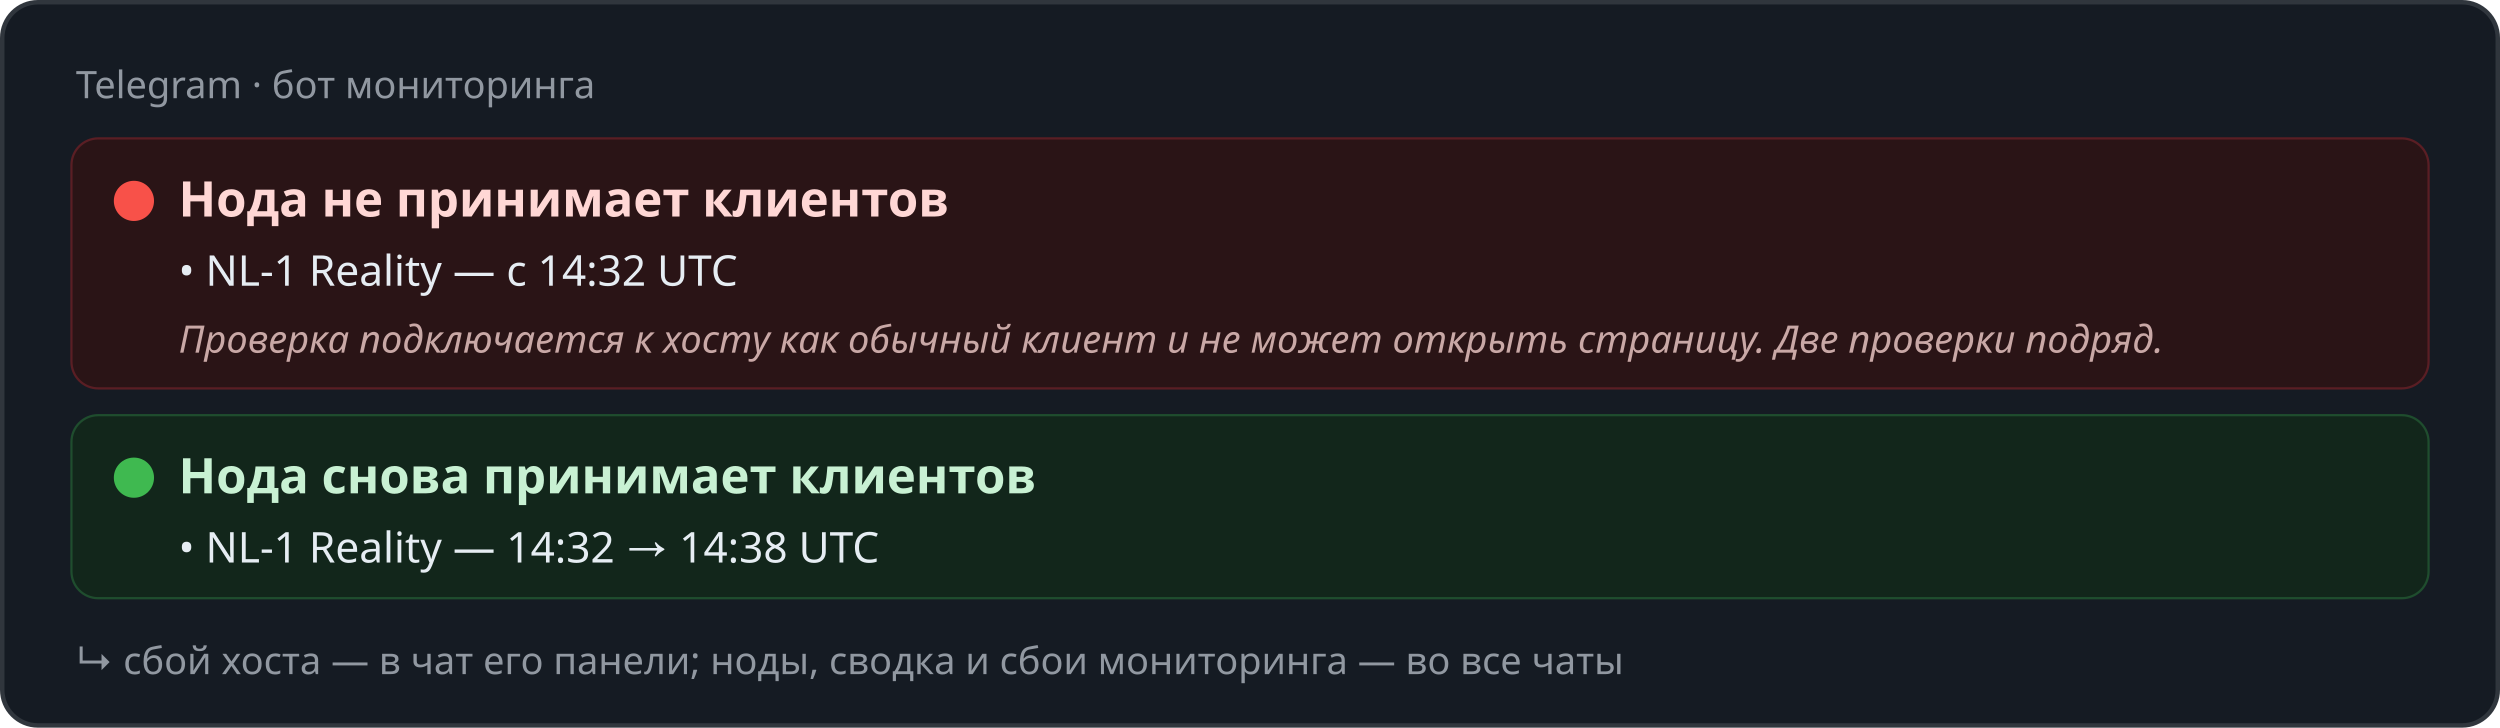
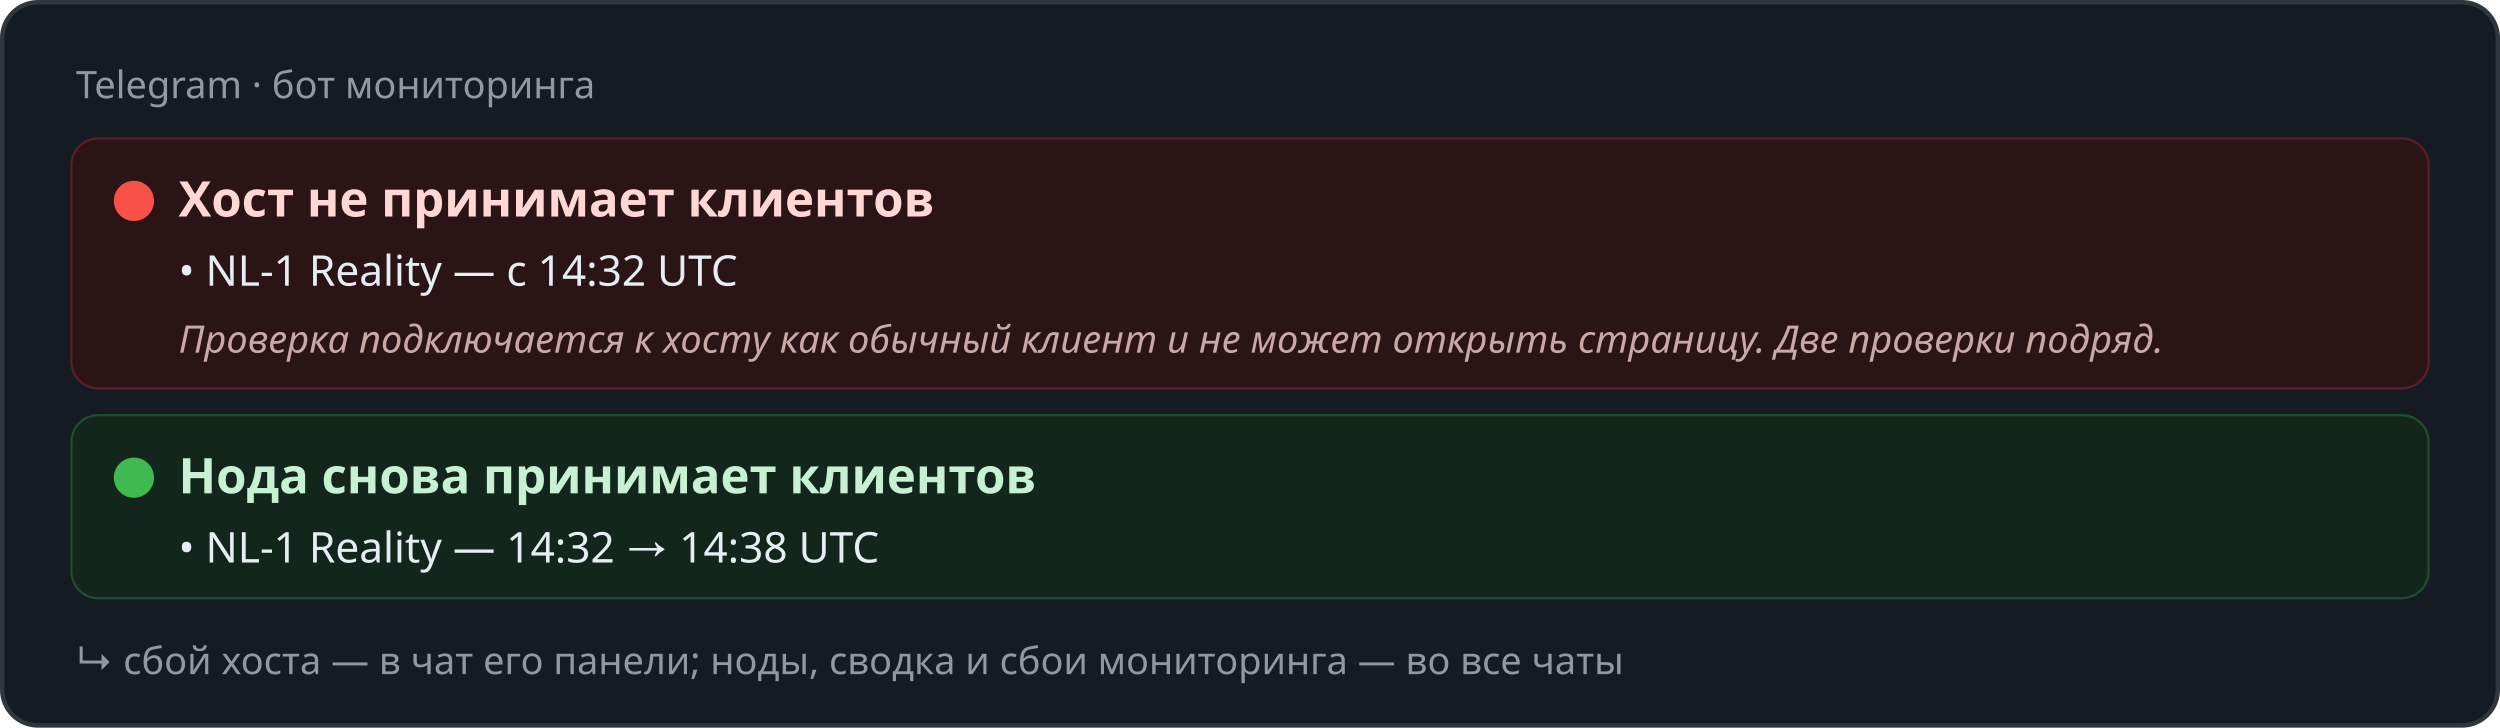
<svg xmlns="http://www.w3.org/2000/svg" width="1120" height="326" viewBox="0 0 1120 326" font-family="-apple-system, &quot;Segoe UI&quot;, &quot;Noto Sans&quot;, Helvetica, Arial, sans-serif">
  <rect x="1" y="1" width="1118" height="324" rx="16" fill="#151b23" stroke="#30363d" stroke-width="2" />
  <text x="34" y="44" font-size="17" fill="#9198a1">Telegram · бот мониторинга</text>
  <rect x="32" y="62" width="1056" height="112" rx="12" fill="#2a1416" stroke="#5a1e24" />
  <circle cx="60" cy="90" r="9" fill="#f85149" />
-   <text x="80" y="97" font-size="22" font-weight="600" fill="#ffd7d5">Нода не принимает клиентов</text>
+   <text x="80" y="97" font-size="22" font-weight="600" fill="#ffd7d5">Хост не принимает клиентов</text>
  <text x="80" y="128" font-size="19" fill="#e6edf3">• NL-1 Reality — с 14:32 UTC</text>
  <text x="80" y="158" font-size="17" font-style="italic" fill="#c9a8a6">Проверка подключается к хосту как обычный клиент и не может открыть страницу. Две проверки подряд.</text>
  <rect x="32" y="186" width="1056" height="82" rx="12" fill="#12261b" stroke="#1f4d2e" />
  <circle cx="60" cy="214" r="9" fill="#3fb950" />
  <text x="80" y="221" font-size="22" font-weight="600" fill="#c8f1d3">Нода снова принимает клиентов</text>
  <text x="80" y="252" font-size="19" fill="#e6edf3">• NL-1 Reality — 14:32 → 14:38 UTC</text>
  <text x="34" y="302" font-size="17" fill="#9198a1">↳ сбой хоста — в чат его панели; ноды, сводка и сбои мониторинга — во все чаты</text>
</svg>
